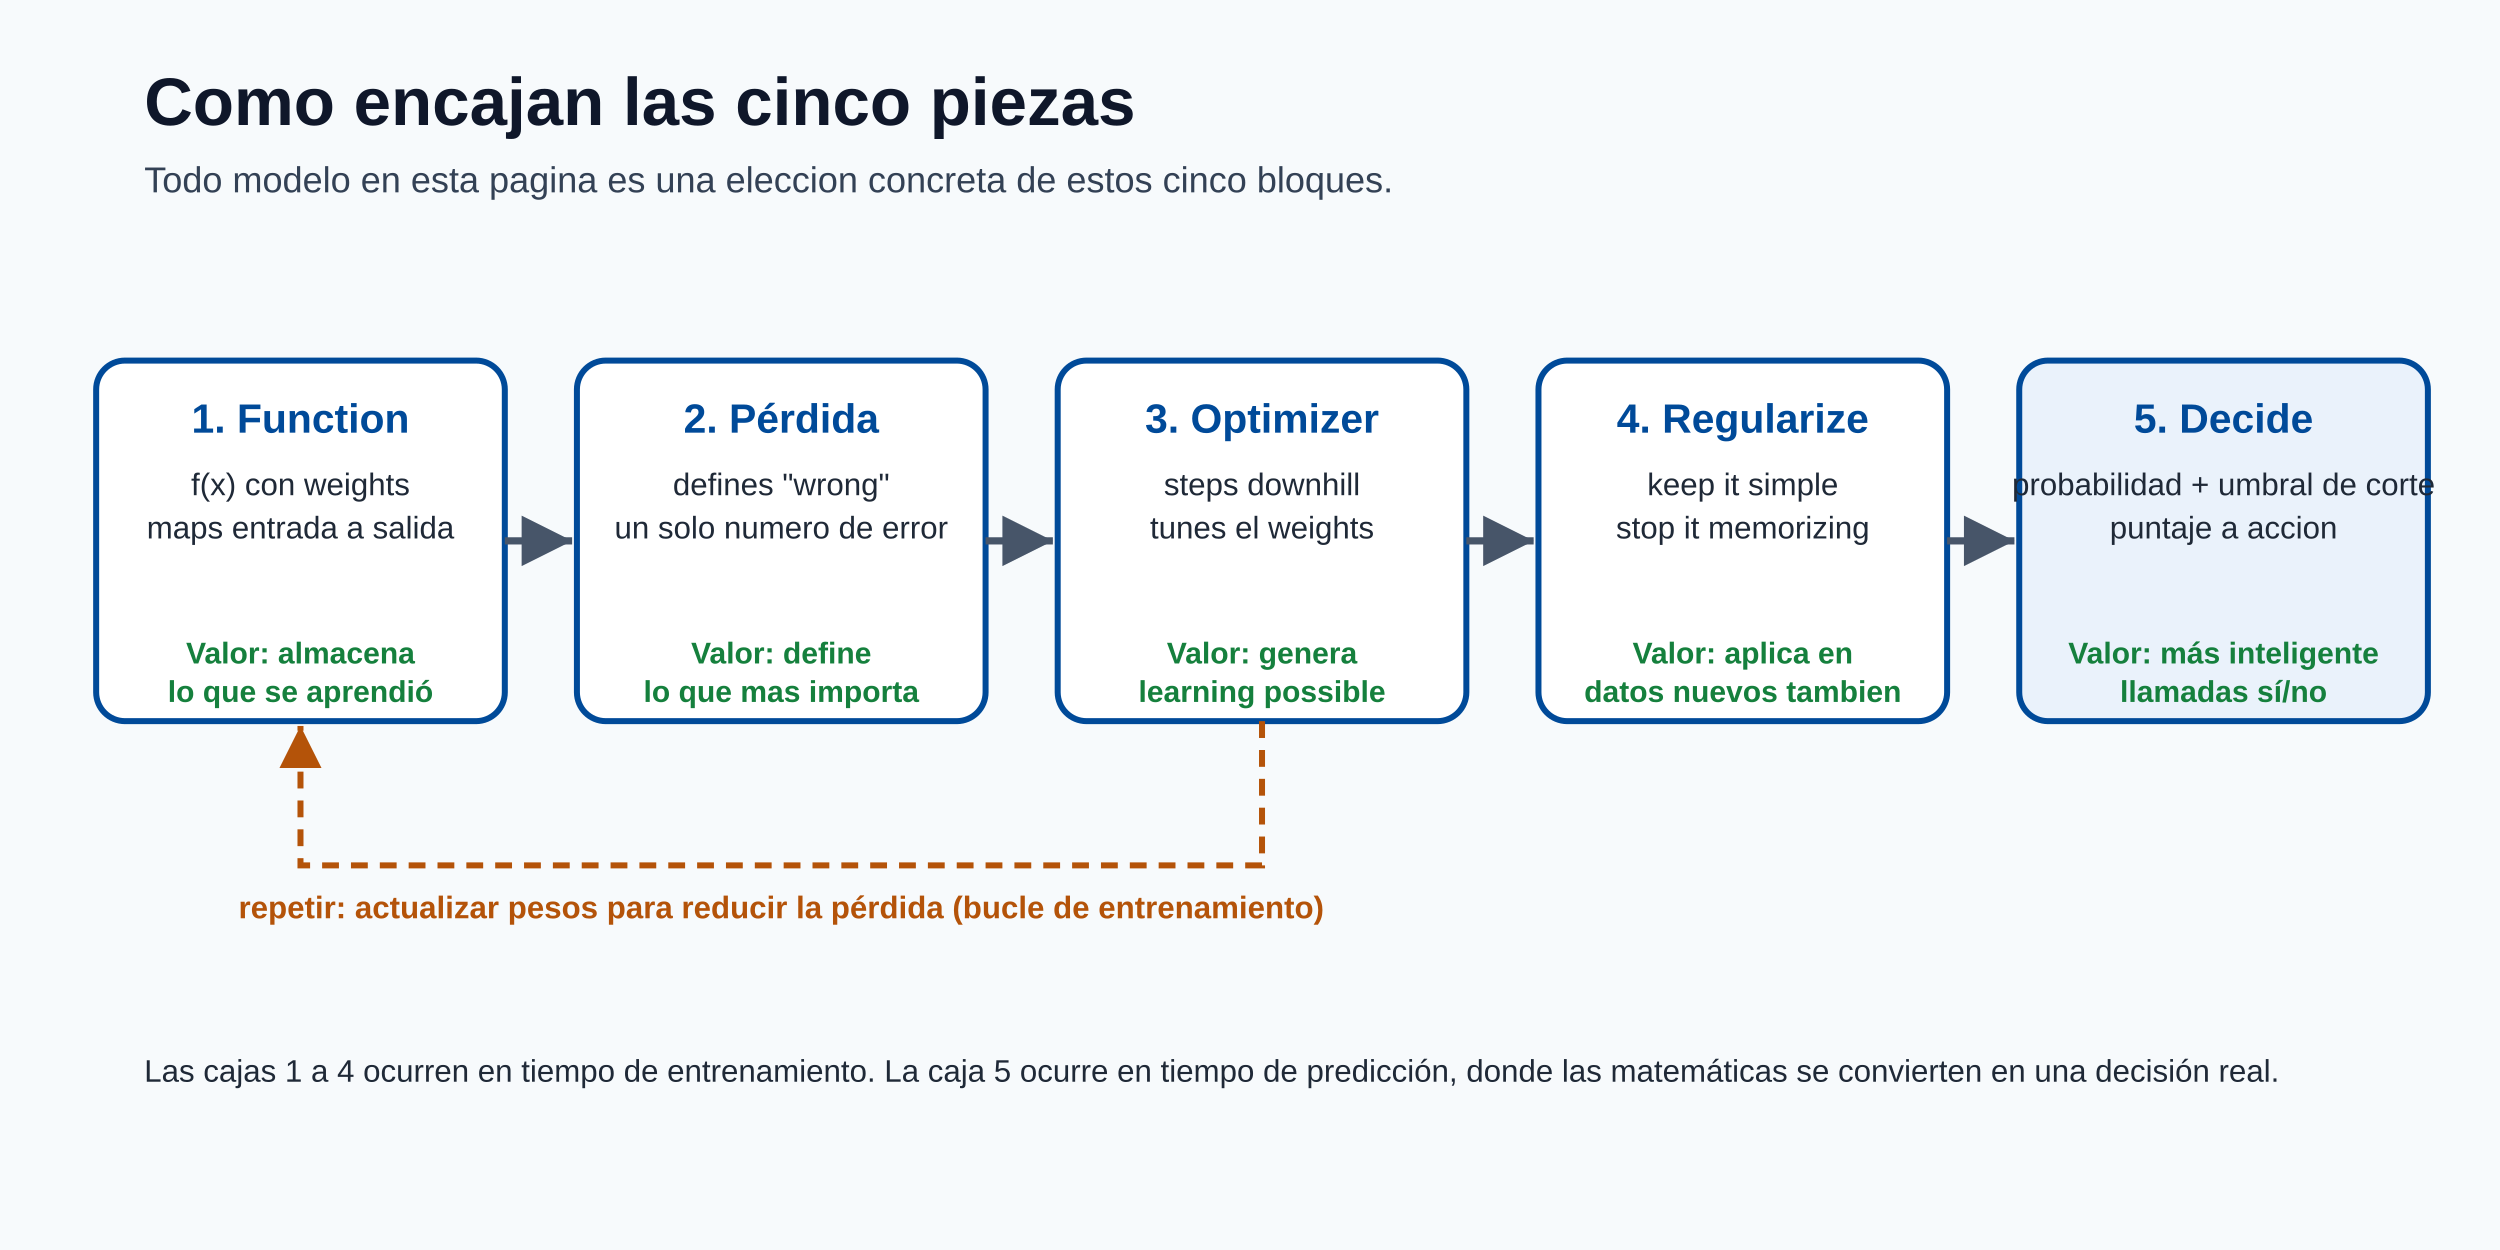
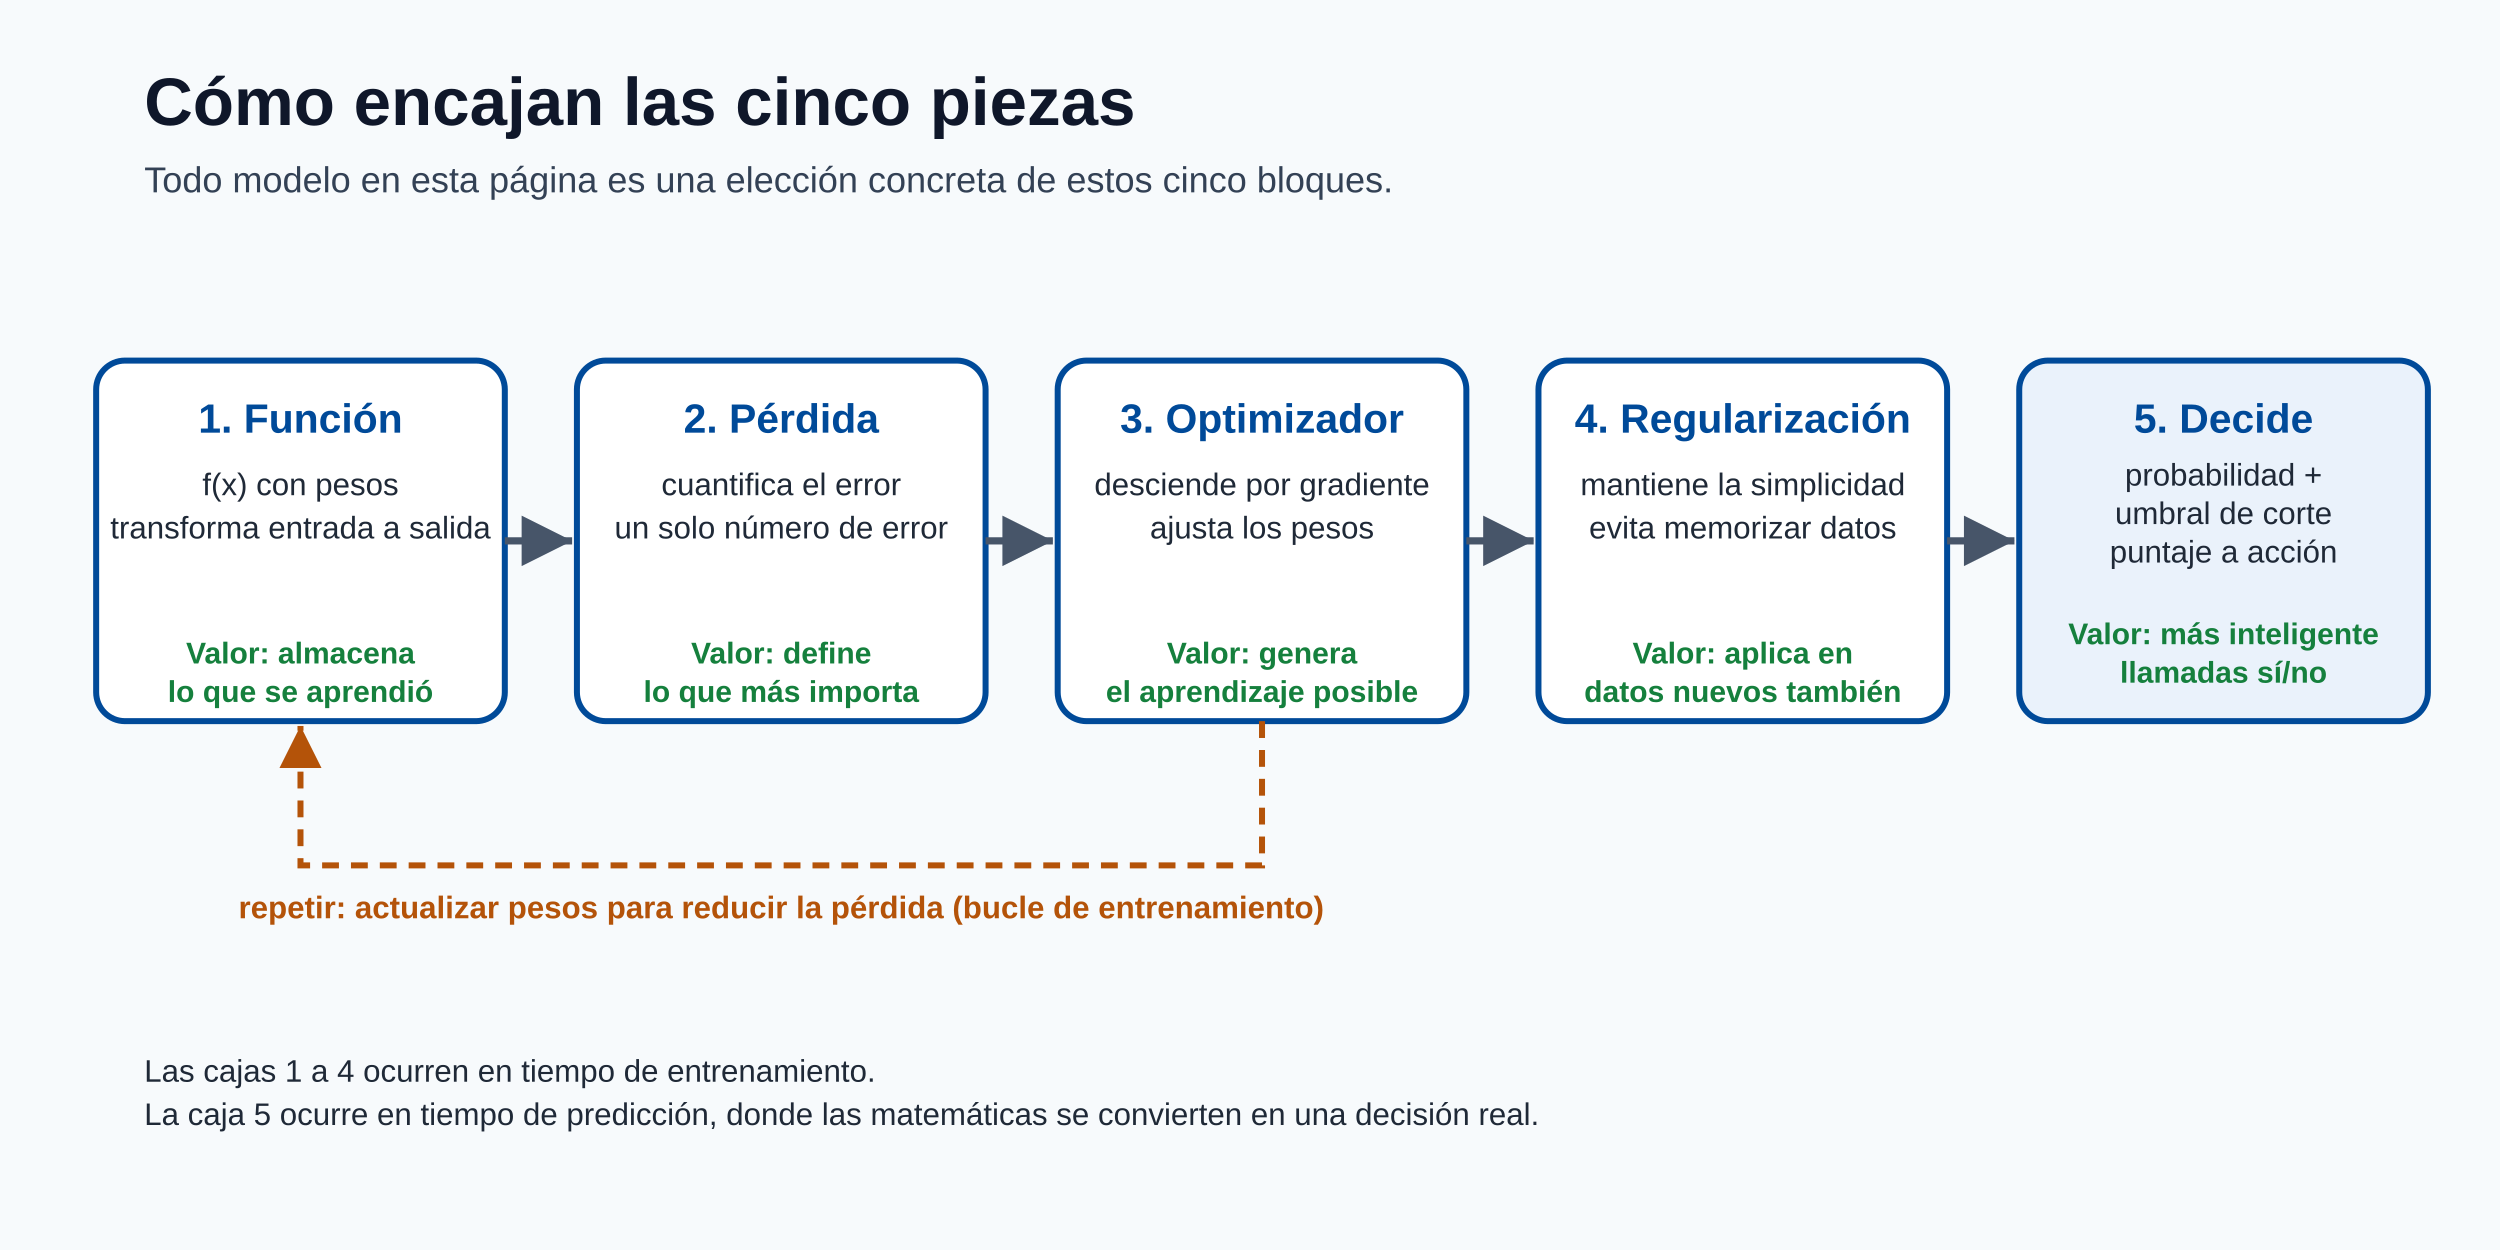
<svg xmlns="http://www.w3.org/2000/svg" width="1040" height="520" viewBox="0 0 1040 520" role="img" aria-labelledby="title desc">
  <defs>
    <style>
      .bg { fill: #f7fafc; }
      .title { fill: #0f172a; font-family: Segoe UI, Arial, sans-serif; font-size: 28px; font-weight: 700; }
      .subtitle { fill: #334155; font-family: Segoe UI, Arial, sans-serif; font-size: 15px; }
      .box { fill: #ffffff; stroke: #004a99; stroke-width: 2.5; rx: 12; }
      .boxalt { fill: #eaf2fb; stroke: #004a99; stroke-width: 2.5; rx: 12; }
      .htxt { fill: #004a99; font-family: Segoe UI, Arial, sans-serif; font-size: 17px; font-weight: 700; }
      .btxt { fill: #1f2937; font-family: Segoe UI, Arial, sans-serif; font-size: 13px; }
      .vtxt { fill: #15803d; font-family: Segoe UI, Arial, sans-serif; font-size: 12.5px; font-weight: 700; }
      .flow { stroke: #475569; stroke-width: 3; fill: none; }
      .feedback { stroke: #b45309; stroke-width: 2.5; stroke-dasharray: 7 5; fill: none; }
      .fbtxt { fill: #b45309; font-family: Segoe UI, Arial, sans-serif; font-size: 13px; font-weight: 700; }
    </style>
    <marker id="fa" markerWidth="10" markerHeight="10" refX="7" refY="3.5" orient="auto">
      <path d="M0,0 L7,3.5 L0,7 Z" fill="#475569" />
    </marker>
    <marker id="fb" markerWidth="10" markerHeight="10" refX="7" refY="3.5" orient="auto">
      <path d="M0,0 L7,3.5 L0,7 Z" fill="#b45309" />
    </marker>
  </defs>
  <rect class="bg" x="0" y="0" width="1040" height="520" />
-   <text class="title" x="60" y="52">Como encajan las cinco piezas</text>
-   <text class="subtitle" x="60" y="80">Todo modelo en esta pagina es una eleccion concreta de estos cinco bloques.</text>
+   <text class="title" x="60" y="52">Cómo encajan las cinco piezas</text>
+   <text class="subtitle" x="60" y="80">Todo modelo en esta página es una elección concreta de estos cinco bloques.</text>
  <rect class="box" x="40" y="150" width="170" height="150" rx="12" />
-   <text class="htxt" x="125" y="180" text-anchor="middle">1. Function</text>
-   <text class="btxt" x="125" y="206" text-anchor="middle">f(x) con weights</text>
-   <text class="btxt" x="125" y="224" text-anchor="middle">maps entrada a salida</text>
+   <text class="htxt" x="125" y="180" text-anchor="middle">1. Función</text>
+   <text class="btxt" x="125" y="206" text-anchor="middle">f(x) con pesos</text>
+   <text class="btxt" x="125" y="224" text-anchor="middle">transforma entrada a salida</text>
  <text class="vtxt" x="125" y="276" text-anchor="middle">Valor: almacena</text>
  <text class="vtxt" x="125" y="292" text-anchor="middle">lo que se aprendió</text>
  <rect class="box" x="240" y="150" width="170" height="150" rx="12" />
  <text class="htxt" x="325" y="180" text-anchor="middle">2. Pérdida</text>
-   <text class="btxt" x="325" y="206" text-anchor="middle">defines "wrong"</text>
-   <text class="btxt" x="325" y="224" text-anchor="middle">un solo numero de error</text>
+   <text class="btxt" x="325" y="206" text-anchor="middle">cuantifica el error</text>
+   <text class="btxt" x="325" y="224" text-anchor="middle">un solo número de error</text>
  <text class="vtxt" x="325" y="276" text-anchor="middle">Valor: define</text>
-   <text class="vtxt" x="325" y="292" text-anchor="middle">lo que mas importa</text>
+   <text class="vtxt" x="325" y="292" text-anchor="middle">lo que más importa</text>
  <rect class="box" x="440" y="150" width="170" height="150" rx="12" />
-   <text class="htxt" x="525" y="180" text-anchor="middle">3. Optimizer</text>
-   <text class="btxt" x="525" y="206" text-anchor="middle">steps downhill</text>
-   <text class="btxt" x="525" y="224" text-anchor="middle">tunes el weights</text>
+   <text class="htxt" x="525" y="180" text-anchor="middle">3. Optimizador</text>
+   <text class="btxt" x="525" y="206" text-anchor="middle">desciende por gradiente</text>
+   <text class="btxt" x="525" y="224" text-anchor="middle">ajusta los pesos</text>
  <text class="vtxt" x="525" y="276" text-anchor="middle">Valor: genera</text>
-   <text class="vtxt" x="525" y="292" text-anchor="middle">learning possible</text>
+   <text class="vtxt" x="525" y="292" text-anchor="middle">el aprendizaje posible</text>
  <rect class="box" x="640" y="150" width="170" height="150" rx="12" />
-   <text class="htxt" x="725" y="180" text-anchor="middle">4. Regularize</text>
-   <text class="btxt" x="725" y="206" text-anchor="middle">keep it simple</text>
-   <text class="btxt" x="725" y="224" text-anchor="middle">stop it memorizing</text>
+   <text class="htxt" x="725" y="180" text-anchor="middle">4. Regularización</text>
+   <text class="btxt" x="725" y="206" text-anchor="middle">mantiene la simplicidad</text>
+   <text class="btxt" x="725" y="224" text-anchor="middle">evita memorizar datos</text>
  <text class="vtxt" x="725" y="276" text-anchor="middle">Valor: aplica en</text>
-   <text class="vtxt" x="725" y="292" text-anchor="middle">datos nuevos tambien</text>
+   <text class="vtxt" x="725" y="292" text-anchor="middle">datos nuevos también</text>
  <rect class="boxalt" x="840" y="150" width="170" height="150" rx="12" />
  <text class="htxt" x="925" y="180" text-anchor="middle">5. Decide</text>
-   <text class="btxt" x="925" y="206" text-anchor="middle">probabilidad + umbral de corte</text>
-   <text class="btxt" x="925" y="224" text-anchor="middle">puntaje a accion</text>
-   <text class="vtxt" x="925" y="276" text-anchor="middle">Valor: más inteligente</text>
-   <text class="vtxt" x="925" y="292" text-anchor="middle">llamadas sí/no</text>
+   <text class="btxt" x="925" y="202" text-anchor="middle">probabilidad +</text>
+   <text class="btxt" x="925" y="218" text-anchor="middle">umbral de corte</text>
+   <text class="btxt" x="925" y="234" text-anchor="middle">puntaje a acción</text>
+   <text class="vtxt" x="925" y="268" text-anchor="middle">Valor: más inteligente</text>
+   <text class="vtxt" x="925" y="284" text-anchor="middle">llamadas sí/no</text>
  <line class="flow" x1="210" y1="225" x2="238" y2="225" marker-end="url(#fa)" />
  <line class="flow" x1="410" y1="225" x2="438" y2="225" marker-end="url(#fa)" />
  <line class="flow" x1="610" y1="225" x2="638" y2="225" marker-end="url(#fa)" />
  <line class="flow" x1="810" y1="225" x2="838" y2="225" marker-end="url(#fa)" />
  <path class="feedback" d="M525,300 L525,360 L125,360 L125,302" marker-end="url(#fb)" />
  <text class="fbtxt" x="325" y="382" text-anchor="middle">repetir: actualizar pesos para reducir la pérdida (bucle de entrenamiento)</text>
-   <text class="btxt" x="60" y="450" fill="#475569">Las cajas 1 a 4 ocurren en tiempo de entrenamiento. La caja 5 ocurre en tiempo de predicción, donde las matemáticas se convierten en una decisión real.</text>
+   <text class="btxt" x="60" y="450" fill="#475569">Las cajas 1 a 4 ocurren en tiempo de entrenamiento.</text>
+   <text class="btxt" x="60" y="468" fill="#475569">La caja 5 ocurre en tiempo de predicción, donde las matemáticas se convierten en una decisión real.</text>
</svg>
